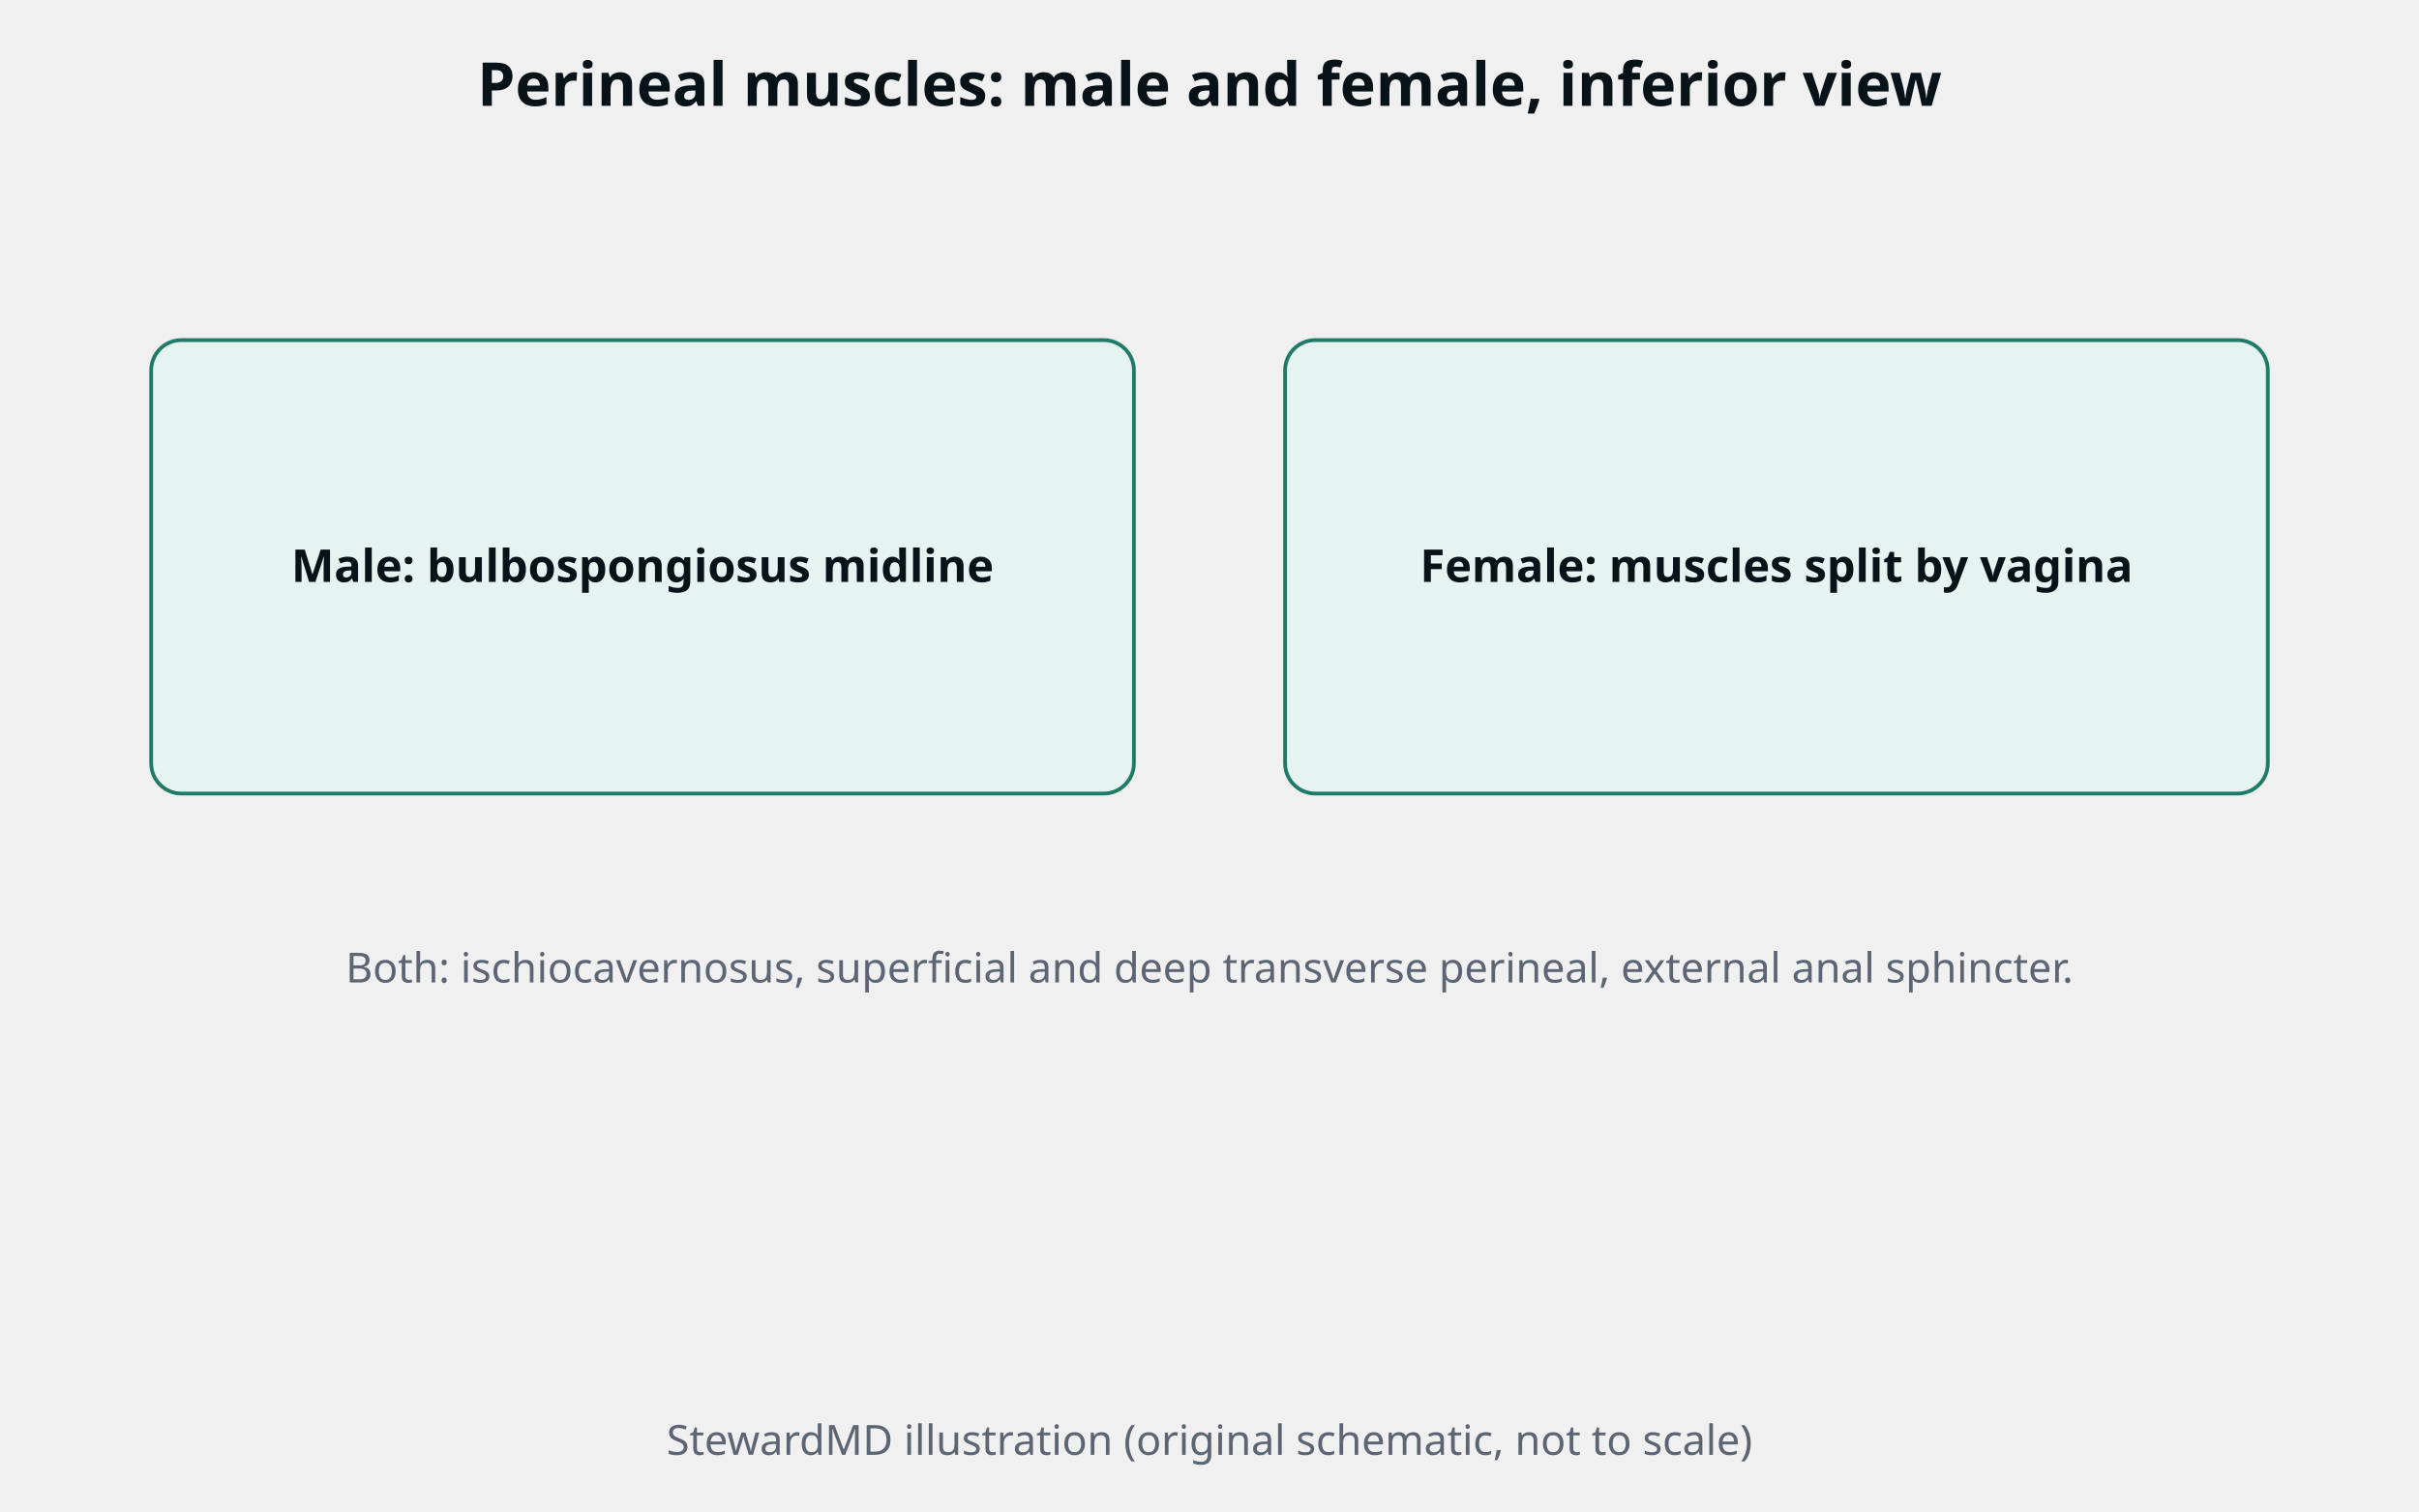
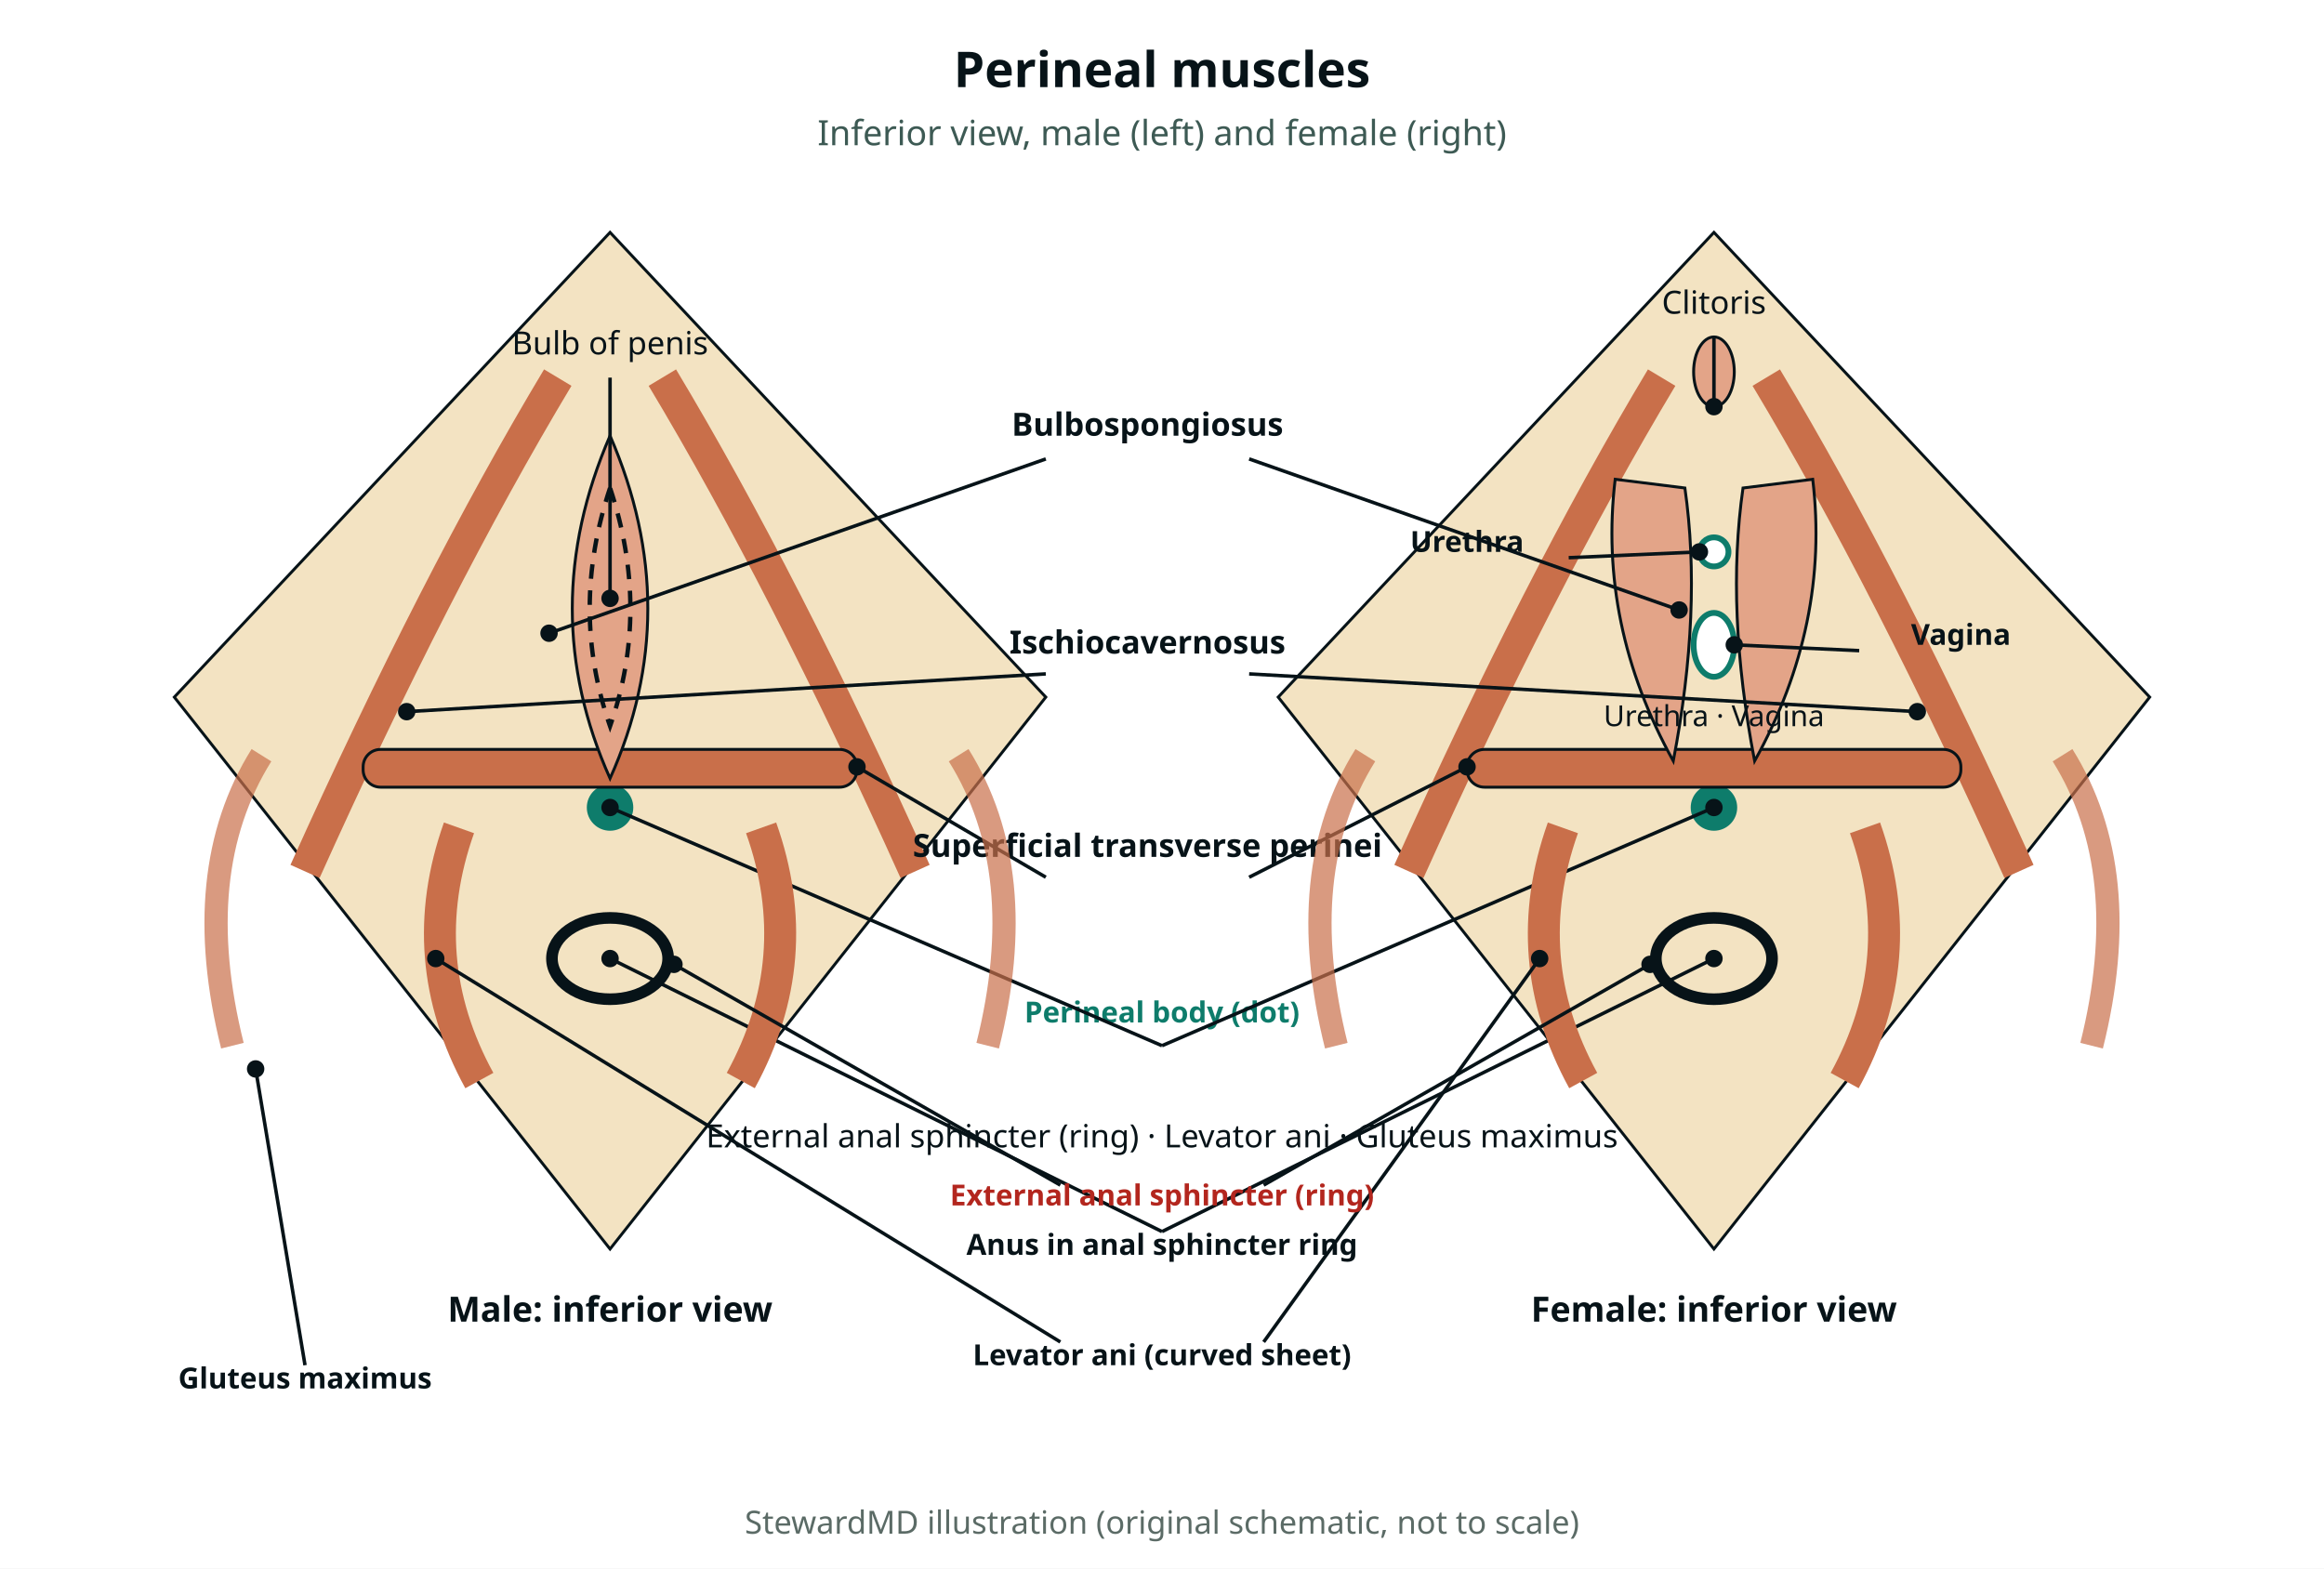
- <svg xmlns="http://www.w3.org/2000/svg" viewBox="0 0 640 400" font-family="system-ui,sans-serif">
-   <text x="320" y="28" text-anchor="middle" font-size="16" fill="#071318" font-weight="700">Perineal muscles: male and female, inferior view</text>
-   <rect x="40" y="90" width="260" height="120" rx="8" fill="#E6F4F1" stroke="#1F7A68" />
-   <text x="170.0" y="154.0" text-anchor="middle" font-size="12" fill="#071318" font-weight="700">Male: bulbospongiosus midline</text>
-   <rect x="340" y="90" width="260" height="120" rx="8" fill="#E6F4F1" stroke="#1F7A68" />
-   <text x="470.0" y="154.0" text-anchor="middle" font-size="12" fill="#071318" font-weight="700">Female: muscles split by vagina</text>
-   <text x="320" y="260" text-anchor="middle" font-size="11" fill="#5b6573" font-weight="400">Both: ischiocavernosus, superficial and deep transverse perineal, external anal sphincter.</text>
-   <text x="320" y="385" text-anchor="middle" font-size="11" fill="#5b6573">StewardMD illustration (original schematic, not to scale)</text>
+ <svg xmlns="http://www.w3.org/2000/svg" viewBox="0 0 800 540" font-family="system-ui,sans-serif">
+   <rect width="800" height="540" fill="#FFFFFF" />
+   <text x="400" y="30" font-size="17" font-weight="700" text-anchor="middle" fill="#071318" font-family="system-ui,sans-serif">Perineal muscles</text>
+   <text x="400" y="50" font-size="12" font-weight="400" text-anchor="middle" fill="#3D5A54" font-family="system-ui,sans-serif">Inferior view, male (left) and female (right)</text>
+   <path d="M210 80 L360 240 L210 430 L60 240 Z" fill="#F3E3C2" stroke="#071318" />
+   <ellipse cx="210" cy="330" rx="20" ry="14" fill="none" stroke="#071318" stroke-width="4" />
+   <circle cx="210" cy="278" r="8" fill="#0E7C6B" />
+   <path d="M105 300 Q150 200 192 130 M315 300 Q270 200 228 130" fill="none" stroke="#C96F4A" stroke-width="11" />
+   <rect x="125" y="258" width="170" height="13" rx="6" fill="#C96F4A" stroke="#071318" />
+   <text x="210" y="455" font-size="12" font-weight="700" text-anchor="middle" fill="#071318" font-family="system-ui,sans-serif">Male: inferior view</text>
+   <path d="M210 150 Q184 210 210 268 Q236 210 210 150Z" fill="#E3A488" stroke="#071318" />
+   <path d="M210 168 Q196 210 210 250 Q224 210 210 168Z" fill="none" stroke="#071318" stroke-width="1.5" stroke-dasharray="5,4" />
+   <path d="M590 80 L740 240 L590 430 L440 240 Z" fill="#F3E3C2" stroke="#071318" />
+   <ellipse cx="590" cy="330" rx="20" ry="14" fill="none" stroke="#071318" stroke-width="4" />
+   <circle cx="590" cy="278" r="8" fill="#0E7C6B" />
+   <path d="M485 300 Q530 200 572 130 M695 300 Q650 200 608 130" fill="none" stroke="#C96F4A" stroke-width="11" />
+   <rect x="505" y="258" width="170" height="13" rx="6" fill="#C96F4A" stroke="#071318" />
+   <text x="590" y="455" font-size="12" font-weight="700" text-anchor="middle" fill="#071318" font-family="system-ui,sans-serif">Female: inferior view</text>
+   <path d="M556 165 Q550 215 576 262 Q586 210 580 168Z" fill="#E3A488" stroke="#071318" />
+   <path d="M624 165 Q630 215 604 262 Q594 210 600 168Z" fill="#E3A488" stroke="#071318" />
+   <circle cx="590" cy="190" r="5" fill="#FFFFFF" stroke="#0E7C6B" stroke-width="2" />
+   <ellipse cx="590" cy="222" rx="7" ry="11" fill="#FFFFFF" stroke="#0E7C6B" stroke-width="2" />
+   <text x="210" y="122" font-size="11" font-weight="400" text-anchor="middle" fill="#071318" font-family="system-ui,sans-serif">Bulb of penis</text>
+   <text x="590" y="108" font-size="11" font-weight="400" text-anchor="middle" fill="#071318" font-family="system-ui,sans-serif">Clitoris</text>
+   <text x="395" y="150" font-size="11" font-weight="700" text-anchor="middle" fill="#071318" font-family="system-ui,sans-serif">Bulbospongiosus</text>
+   <line x1="360" y1="158" x2="189" y2="218" stroke="#071318" stroke-width="1.2" />
+   <circle cx="189" cy="218" r="3" fill="#071318" />
+   <line x1="430" y1="158" x2="578" y2="210" stroke="#071318" stroke-width="1.2" />
+   <circle cx="578" cy="210" r="3" fill="#071318" />
+   <text x="395" y="225" font-size="11" font-weight="700" text-anchor="middle" fill="#071318" font-family="system-ui,sans-serif">Ischiocavernosus</text>
+   <line x1="360" y1="232" x2="140" y2="245" stroke="#071318" stroke-width="1.2" />
+   <circle cx="140" cy="245" r="3" fill="#071318" />
+   <line x1="430" y1="232" x2="660" y2="245" stroke="#071318" stroke-width="1.2" />
+   <circle cx="660" cy="245" r="3" fill="#071318" />
+   <text x="395" y="295" font-size="11" font-weight="700" text-anchor="middle" fill="#071318" font-family="system-ui,sans-serif">Superficial transverse perinei</text>
+   <line x1="360" y1="302" x2="295" y2="264" stroke="#071318" stroke-width="1.2" />
+   <circle cx="295" cy="264" r="3" fill="#071318" />
+   <line x1="430" y1="302" x2="505" y2="264" stroke="#071318" stroke-width="1.2" />
+   <circle cx="505" cy="264" r="3" fill="#071318" />
+   <text x="590" y="250" font-size="10" font-weight="400" text-anchor="middle" fill="#071318" font-family="system-ui,sans-serif">Urethra · Vagina</text>
+   <text x="400" y="395" font-size="11" font-weight="400" text-anchor="middle" fill="#071318" font-family="system-ui,sans-serif">External anal sphincter (ring) · Levator ani · Gluteus maximus</text>
+   <text x="400" y="528" font-size="11" font-weight="400" text-anchor="middle" fill="#5B6B66" font-family="system-ui,sans-serif">StewardMD illustration (original schematic, not to scale)</text>
+   <text x="400" y="352" font-size="10" font-weight="700" text-anchor="middle" fill="#0E7C6B" font-family="system-ui,sans-serif">Perineal body (dot)</text>
+   <line x1="400" y1="360" x2="210" y2="278" stroke="#071318" stroke-width="1.2" />
+   <circle cx="210" cy="278" r="3" fill="#071318" />
+   <line x1="400" y1="360" x2="590" y2="278" stroke="#071318" stroke-width="1.2" />
+   <circle cx="590" cy="278" r="3" fill="#071318" />
+   <text x="400" y="432" font-size="10" font-weight="700" text-anchor="middle" fill="#071318" font-family="system-ui,sans-serif">Anus in anal sphincter ring</text>
+   <line x1="400" y1="424" x2="210" y2="330" stroke="#071318" stroke-width="1.2" />
+   <circle cx="210" cy="330" r="3" fill="#071318" />
+   <line x1="400" y1="424" x2="590" y2="330" stroke="#071318" stroke-width="1.2" />
+   <circle cx="590" cy="330" r="3" fill="#071318" />
+   <path d="M158 285 Q142 330 165 372 M262 285 Q278 330 255 372" fill="none" stroke="#C96F4A" stroke-width="11" />
+   <path d="M80 360 Q65 300 90 260 M340 360 Q355 300 330 260" fill="none" stroke="#C96F4A" stroke-width="8" opacity="0.7" />
+   <path d="M538 285 Q522 330 545 372 M642 285 Q658 330 635 372" fill="none" stroke="#C96F4A" stroke-width="11" />
+   <path d="M460 360 Q445 300 470 260 M720 360 Q735 300 710 260" fill="none" stroke="#C96F4A" stroke-width="8" opacity="0.7" />
+   <text x="400" y="470" font-size="10" font-weight="700" text-anchor="middle" fill="#071318" font-family="system-ui,sans-serif">Levator ani (curved sheet)</text>
+   <line x1="365" y1="462" x2="150" y2="330" stroke="#071318" stroke-width="1.2" />
+   <circle cx="150" cy="330" r="3" fill="#071318" />
+   <line x1="435" y1="462" x2="530" y2="330" stroke="#071318" stroke-width="1.2" />
+   <circle cx="530" cy="330" r="3" fill="#071318" />
+   <text x="105" y="478" font-size="10" font-weight="700" text-anchor="middle" fill="#071318" font-family="system-ui,sans-serif">Gluteus maximus</text>
+   <line x1="105" y1="470" x2="88" y2="368" stroke="#071318" stroke-width="1.2" />
+   <circle cx="88" cy="368" r="3" fill="#071318" />
+   <line x1="210" y1="130" x2="210" y2="206" stroke="#071318" stroke-width="1.2" />
+   <circle cx="210" cy="206" r="3" fill="#071318" />
+   <ellipse cx="590" cy="128" rx="7" ry="12" fill="#E3A488" stroke="#071318" />
+   <line x1="590" y1="116" x2="590" y2="140" stroke="#071318" stroke-width="1.2" />
+   <circle cx="590" cy="140" r="3" fill="#071318" />
+   <text x="505" y="190" font-size="10" font-weight="700" text-anchor="middle" fill="#071318" font-family="system-ui,sans-serif">Urethra</text>
+   <line x1="540" y1="192" x2="585" y2="190" stroke="#071318" stroke-width="1.2" />
+   <circle cx="585" cy="190" r="3" fill="#071318" />
+   <text x="675" y="222" font-size="10" font-weight="700" text-anchor="middle" fill="#071318" font-family="system-ui,sans-serif">Vagina</text>
+   <line x1="640" y1="224" x2="597" y2="222" stroke="#071318" stroke-width="1.2" />
+   <circle cx="597" cy="222" r="3" fill="#071318" />
+   <text x="400" y="415" font-size="10" font-weight="700" text-anchor="middle" fill="#B3261E" font-family="system-ui,sans-serif">External anal sphincter (ring)</text>
+   <line x1="365" y1="408" x2="232" y2="332" stroke="#071318" stroke-width="1.2" />
+   <circle cx="232" cy="332" r="3" fill="#071318" />
+   <line x1="435" y1="408" x2="568" y2="332" stroke="#071318" stroke-width="1.2" />
+   <circle cx="568" cy="332" r="3" fill="#071318" />
</svg>
